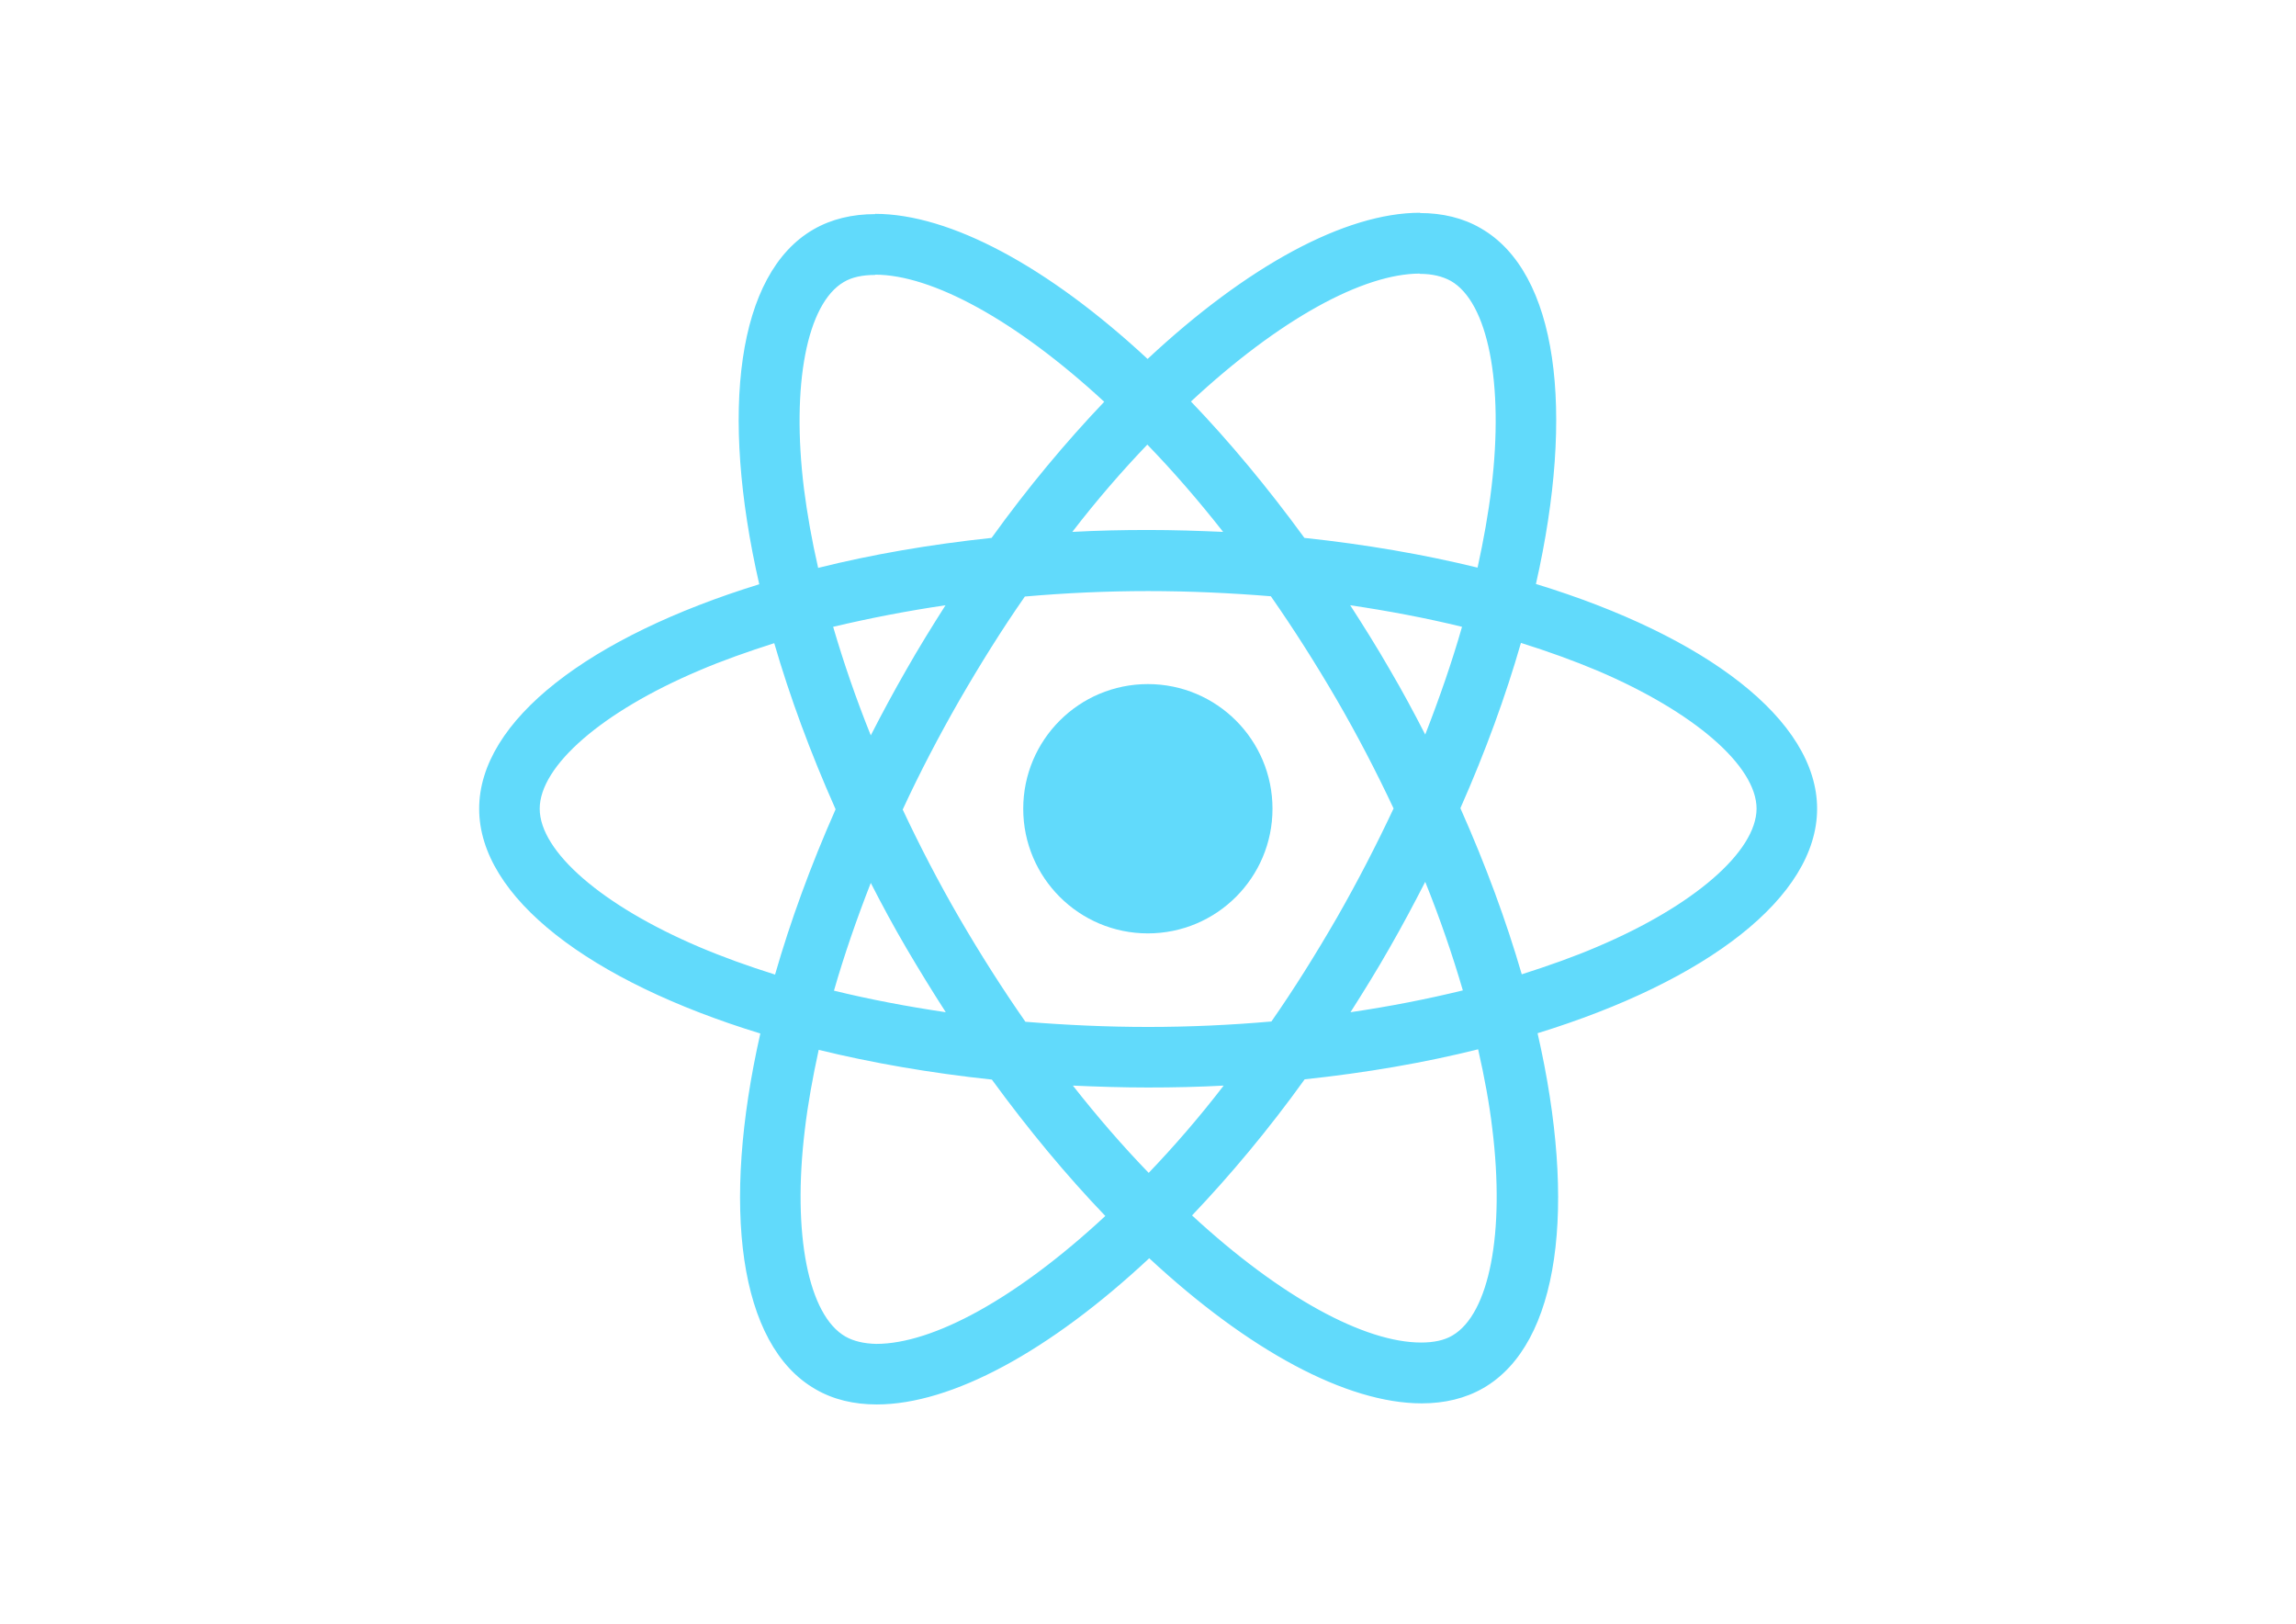
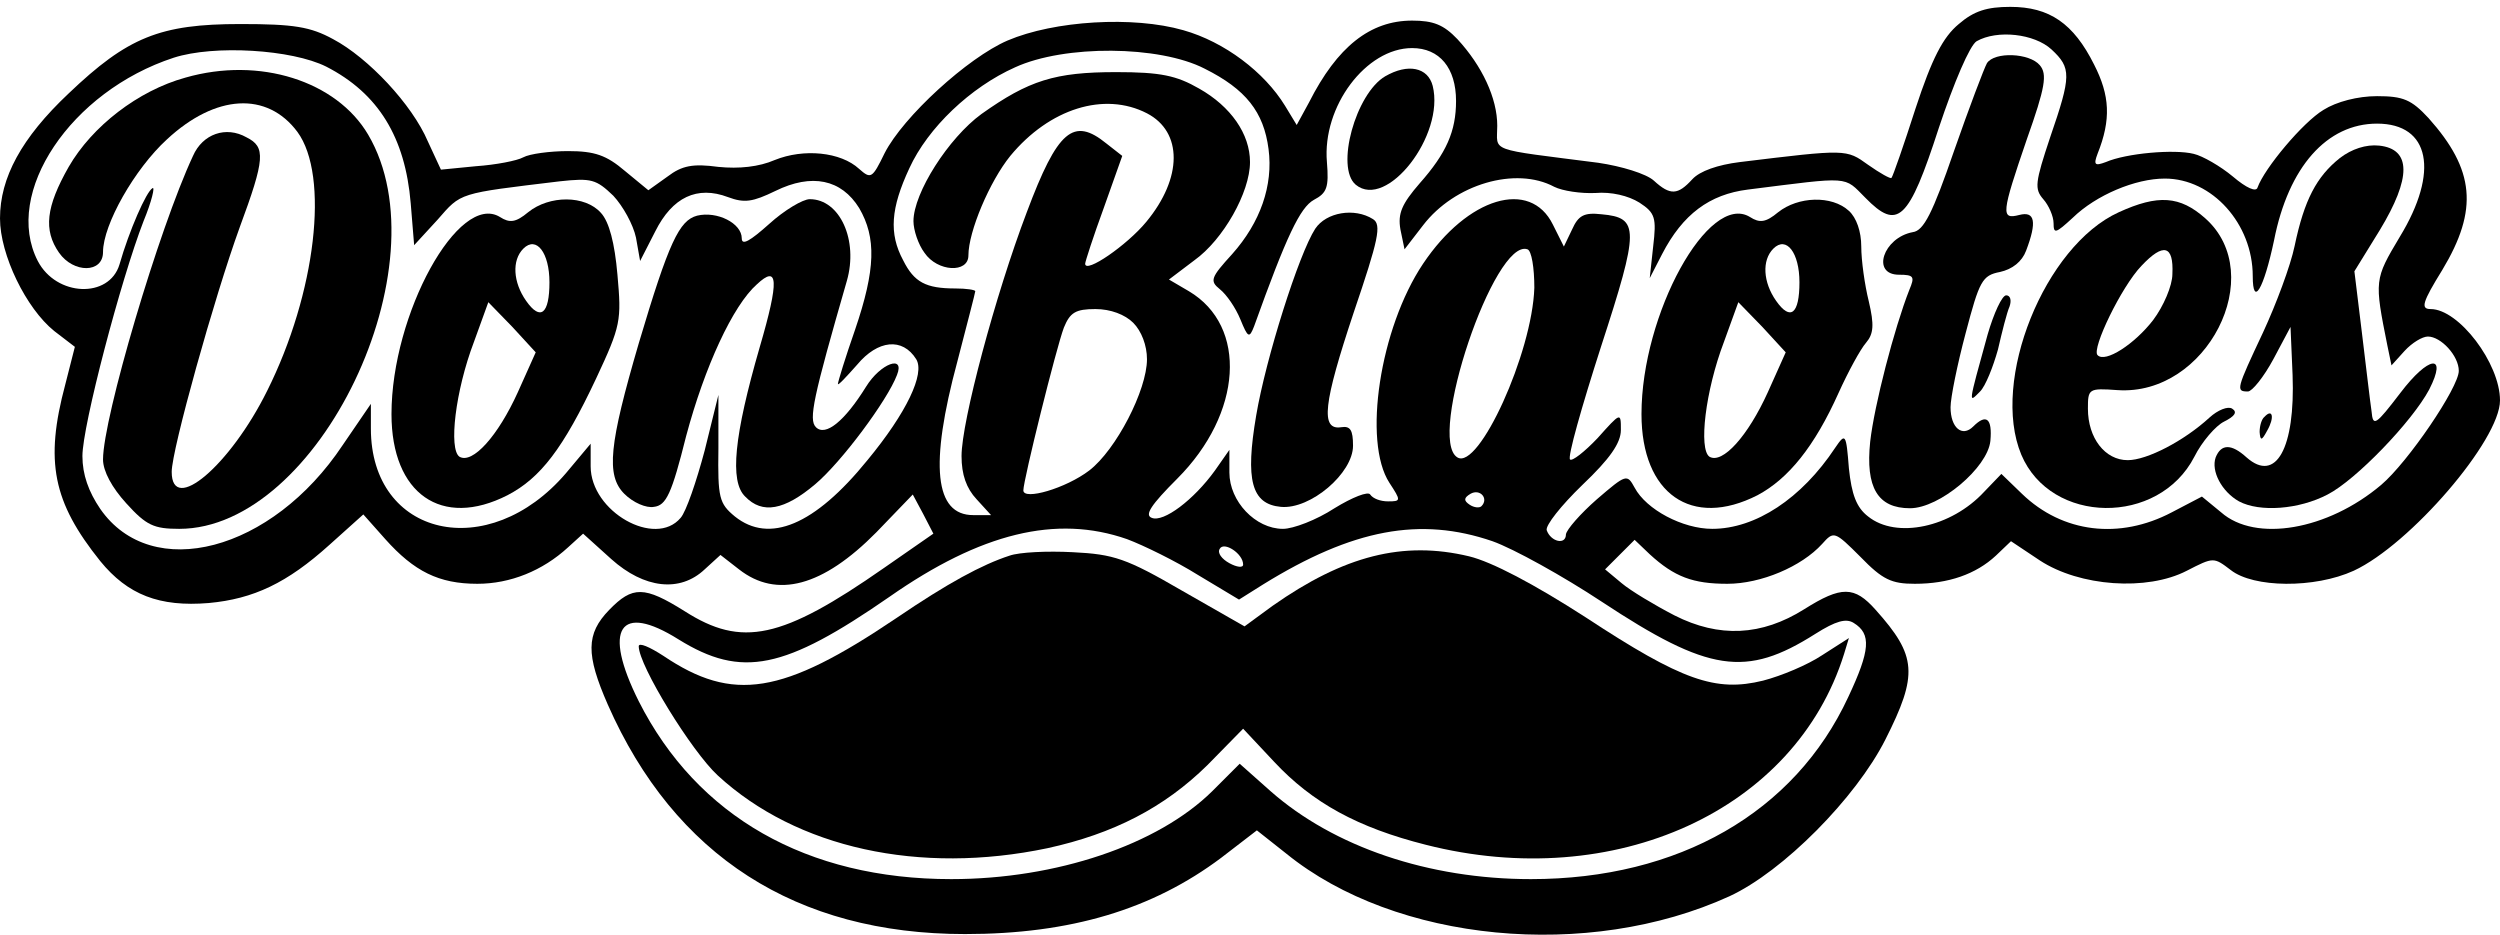
- <svg xmlns="http://www.w3.org/2000/svg" viewBox="0 0 841.9 595.3">
-   <g fill="#61DAFB">
-     <path d="M666.3 296.5c0-32.5-40.7-63.3-103.1-82.4 14.4-63.6 8-114.2-20.2-130.4-6.5-3.8-14.1-5.6-22.4-5.6v22.3c4.6 0 8.3.9 11.4 2.6 13.6 7.8 19.5 37.5 14.9 75.7-1.1 9.4-2.9 19.3-5.1 29.4-19.6-4.8-41-8.5-63.5-10.9-13.5-18.5-27.5-35.3-41.6-50 32.6-30.3 63.2-46.9 84-46.9V78c-27.5 0-63.5 19.6-99.9 53.6-36.4-33.8-72.4-53.2-99.9-53.2v22.3c20.7 0 51.4 16.5 84 46.6-14 14.7-28 31.4-41.3 49.9-22.6 2.4-44 6.1-63.6 11-2.3-10-4-19.7-5.2-29-4.7-38.2 1.1-67.9 14.6-75.8 3-1.8 6.9-2.6 11.5-2.6V78.5c-8.4 0-16 1.8-22.6 5.6-28.1 16.2-34.4 66.7-19.9 130.1-62.2 19.2-102.7 49.9-102.7 82.3 0 32.5 40.7 63.3 103.1 82.4-14.4 63.6-8 114.2 20.2 130.4 6.5 3.8 14.1 5.6 22.5 5.6 27.5 0 63.5-19.6 99.9-53.6 36.4 33.8 72.4 53.2 99.9 53.2 8.4 0 16-1.8 22.6-5.6 28.1-16.2 34.4-66.7 19.9-130.1 62-19.1 102.5-49.9 102.5-82.3zm-130.2-66.7c-3.7 12.9-8.3 26.2-13.5 39.5-4.1-8-8.4-16-13.1-24-4.6-8-9.5-15.8-14.4-23.4 14.2 2.1 27.9 4.7 41 7.9zm-45.8 106.5c-7.8 13.5-15.8 26.3-24.1 38.2-14.9 1.3-30 2-45.2 2-15.1 0-30.2-.7-45-1.9-8.3-11.9-16.4-24.6-24.2-38-7.6-13.1-14.5-26.4-20.8-39.8 6.2-13.4 13.2-26.8 20.7-39.9 7.8-13.5 15.8-26.3 24.1-38.2 14.9-1.3 30-2 45.2-2 15.1 0 30.2.7 45 1.9 8.3 11.9 16.4 24.6 24.2 38 7.6 13.1 14.5 26.4 20.8 39.8-6.3 13.4-13.2 26.8-20.7 39.9zm32.3-13c5.4 13.4 10 26.8 13.8 39.8-13.1 3.2-26.9 5.9-41.2 8 4.9-7.7 9.8-15.6 14.4-23.7 4.6-8 8.9-16.1 13-24.1zM421.2 430c-9.3-9.6-18.6-20.3-27.8-32 9 .4 18.2.7 27.5.7 9.4 0 18.7-.2 27.8-.7-9 11.7-18.3 22.4-27.5 32zm-74.4-58.9c-14.2-2.1-27.9-4.7-41-7.9 3.7-12.9 8.3-26.2 13.5-39.5 4.1 8 8.4 16 13.1 24 4.7 8 9.5 15.8 14.4 23.4zM420.7 163c9.3 9.6 18.6 20.3 27.8 32-9-.4-18.2-.7-27.5-.7-9.4 0-18.7.2-27.8.7 9-11.7 18.3-22.4 27.5-32zm-74 58.9c-4.9 7.7-9.8 15.6-14.4 23.7-4.6 8-8.9 16-13 24-5.4-13.4-10-26.8-13.8-39.8 13.1-3.1 26.9-5.8 41.2-7.9zm-90.5 125.2c-35.4-15.1-58.3-34.9-58.3-50.6 0-15.7 22.9-35.6 58.3-50.6 8.6-3.7 18-7 27.7-10.1 5.7 19.6 13.2 40 22.5 60.9-9.2 20.8-16.6 41.1-22.2 60.6-9.9-3.1-19.3-6.5-28-10.2zM310 490c-13.6-7.8-19.5-37.5-14.9-75.7 1.1-9.4 2.9-19.3 5.1-29.4 19.6 4.8 41 8.5 63.5 10.9 13.5 18.5 27.5 35.3 41.6 50-32.6 30.3-63.2 46.9-84 46.9-4.5-.1-8.3-1-11.3-2.7zm237.2-76.2c4.7 38.2-1.1 67.9-14.6 75.8-3 1.8-6.9 2.6-11.5 2.6-20.7 0-51.4-16.5-84-46.6 14-14.7 28-31.4 41.3-49.9 22.6-2.4 44-6.1 63.6-11 2.3 10.1 4.1 19.8 5.2 29.1zm38.5-66.7c-8.6 3.7-18 7-27.7 10.1-5.7-19.6-13.2-40-22.5-60.9 9.2-20.8 16.6-41.1 22.2-60.6 9.9 3.1 19.3 6.5 28.1 10.2 35.4 15.1 58.3 34.9 58.3 50.6-.1 15.7-23 35.6-58.4 50.6zM320.8 78.4z" />
-     <circle cx="420.9" cy="296.5" r="45.7" />
-     <path d="M520.5 78.1z" />
+ <svg xmlns="http://www.w3.org/2000/svg" version="1.0" width="364pt" height="136pt" viewBox="0 0 364 136" preserveAspectRatio="xMidYMid meet">
+   <g transform="translate(0,136) scale(0.1,-0.1)" fill="#000000" stroke="none">
+     <path d="M2852 1325 c-23 -19 -39 -50 -63 -123 -17 -53 -33 -99 -35 -101 -1 -2 -17 7 -34 19 -32 23 -31 23 -187 4 -32 -4 -58 -13 -69 -25 -21 -23 -32 -24 -56 -2 -11 10 -47 21 -81 26 -163 21 -147 15 -147 54 0 40 -22 87 -58 126 -20 21 -35 27 -66 27 -61 0 -109 -38 -150 -119 l-18 -33 -17 28 c-30 49 -88 93 -148 110 -73 21 -188 14 -256 -15 -58 -25 -152 -111 -179 -164 -18 -37 -20 -38 -37 -23 -27 25 -81 30 -123 13 -23 -10 -52 -13 -82 -10 -37 5 -53 2 -74 -14 l-28 -20 -34 28 c-27 23 -44 29 -83 29 -26 0 -56 -4 -65 -9 -9 -5 -40 -11 -69 -13 l-51 -5 -19 41 c-23 54 -87 122 -138 149 -33 18 -57 22 -135 22 -117 0 -164 -19 -250 -101 -69 -65 -100 -123 -100 -182 0 -53 38 -131 79 -164 l30 -23 -14 -55 c-30 -112 -18 -171 51 -257 40 -49 86 -67 158 -61 65 6 114 29 176 85 l49 44 32 -36 c42 -47 78 -65 134 -65 48 0 95 19 132 53 l22 20 41 -37 c48 -43 100 -49 136 -15 l23 21 27 -21 c55 -43 122 -25 200 54 l53 55 15 -28 15 -29 -72 -50 c-149 -104 -207 -116 -290 -63 -59 37 -76 37 -110 2 -34 -35 -34 -65 -2 -138 97 -220 274 -334 520 -334 154 0 273 36 373 111 l52 40 43 -34 c159 -129 439 -156 645 -62 78 36 184 143 227 228 48 95 46 122 -14 189 -31 35 -50 35 -104 1 -62 -39 -124 -42 -189 -9 -29 15 -64 36 -77 47 l-24 20 21 21 22 22 22 -21 c36 -33 63 -43 113 -43 49 0 108 25 138 58 17 19 18 19 56 -19 32 -33 45 -39 79 -39 49 0 89 14 118 41 l22 21 42 -28 c58 -38 156 -45 214 -15 39 20 39 20 64 1 33 -26 122 -27 179 -1 82 38 213 190 213 248 0 54 -60 133 -101 133 -15 0 -12 10 17 57 53 88 47 146 -20 221 -25 27 -37 32 -75 32 -28 0 -59 -8 -78 -20 -30 -18 -86 -85 -96 -113 -2 -7 -16 -1 -36 16 -18 15 -44 30 -57 33 -28 7 -98 1 -128 -12 -16 -6 -18 -4 -12 12 20 50 18 85 -5 130 -30 60 -65 84 -122 84 -34 0 -53 -6 -75 -25z m135 -37 c29 -27 29 -38 -2 -128 -22 -66 -23 -75 -10 -90 8 -9 15 -25 15 -35 0 -16 3 -15 28 8 34 33 91 57 134 57 69 0 128 -66 128 -142 0 -46 16 -19 31 52 21 107 77 170 150 170 77 0 91 -70 33 -165 -37 -62 -37 -63 -18 -158 l6 -29 19 21 c11 12 26 21 34 21 19 0 45 -28 45 -50 0 -24 -74 -133 -113 -166 -78 -66 -183 -84 -233 -40 l-28 23 -44 -23 c-76 -40 -159 -30 -218 27 l-30 29 -25 -26 c-48 -52 -128 -69 -169 -36 -17 13 -24 32 -28 70 -4 51 -5 52 -20 30 -49 -74 -116 -118 -179 -118 -43 0 -96 28 -113 60 -11 20 -12 20 -55 -17 -24 -21 -44 -44 -45 -51 0 -16 -22 -11 -28 6 -2 7 21 36 52 66 40 38 56 61 56 80 0 26 0 26 -34 -12 -19 -20 -37 -34 -40 -31 -4 3 17 77 45 164 56 172 56 188 1 193 -26 3 -34 -2 -43 -22 l-12 -25 -16 32 c-33 67 -124 40 -189 -57 -63 -94 -88 -259 -49 -319 17 -26 17 -27 -2 -27 -11 0 -22 4 -26 10 -3 5 -26 -4 -52 -20 -26 -17 -60 -30 -75 -30 -40 0 -78 40 -78 82 l0 33 -21 -30 c-31 -43 -75 -76 -92 -69 -11 4 -1 19 37 57 95 95 103 222 17 273 l-29 17 37 28 c42 30 81 99 81 143 0 41 -28 81 -74 107 -33 19 -56 24 -121 24 -89 0 -127 -12 -196 -61 -48 -35 -99 -115 -99 -156 0 -13 7 -34 16 -46 19 -28 64 -30 64 -4 0 35 31 108 61 145 57 69 137 94 199 62 52 -27 52 -94 -1 -158 -28 -34 -89 -76 -89 -61 0 3 12 40 27 81 l27 76 -23 18 c-48 39 -71 20 -116 -100 -46 -121 -95 -305 -95 -355 0 -27 7 -47 22 -63 l21 -23 -26 0 c-56 0 -64 72 -23 224 14 54 26 100 26 102 0 2 -13 4 -29 4 -43 0 -60 9 -76 41 -21 39 -18 76 9 134 27 59 89 118 154 147 72 33 210 32 276 -2 60 -30 86 -63 93 -117 7 -53 -12 -107 -53 -153 -31 -34 -33 -39 -18 -51 10 -8 23 -27 30 -44 11 -27 13 -28 20 -10 47 131 67 173 87 184 19 10 22 18 19 55 -7 81 57 166 124 166 40 0 64 -29 64 -77 0 -44 -14 -76 -53 -120 -26 -30 -32 -44 -28 -67 l6 -29 27 35 c46 60 135 86 191 56 12 -6 39 -10 60 -9 23 2 48 -4 64 -14 23 -15 25 -22 20 -64 l-5 -46 18 35 c30 58 69 87 125 94 151 19 139 20 171 -12 47 -48 63 -34 107 102 22 66 45 120 55 126 30 17 84 11 109 -12z m-2512 -25 c76 -39 115 -103 123 -199 l5 -61 34 37 c35 40 29 38 178 56 46 5 53 3 78 -21 14 -15 29 -42 33 -61 l6 -34 22 43 c25 50 61 67 106 50 24 -9 36 -7 69 9 53 26 96 17 122 -25 25 -43 24 -89 -6 -177 -14 -40 -25 -76 -25 -79 0 -3 12 10 28 28 30 36 66 40 86 8 13 -21 -14 -78 -71 -147 -77 -95 -143 -122 -193 -82 -23 19 -25 27 -24 99 l0 78 -20 -81 c-12 -45 -27 -89 -35 -98 -37 -44 -131 9 -131 75 l0 33 -36 -43 c-113 -132 -284 -93 -284 65 l0 36 -41 -60 c-103 -155 -278 -201 -353 -93 -17 25 -26 50 -26 77 0 44 56 257 89 342 12 29 17 51 13 48 -9 -5 -34 -62 -48 -111 -15 -50 -92 -47 -119 5 -51 99 48 247 198 296 59 19 172 12 222 -13z m1759 -322 c-3 -95 -81 -266 -112 -247 -45 27 54 320 102 303 6 -2 10 -27 10 -56z m-584 -51 c12 -12 20 -33 20 -53 0 -45 -45 -132 -84 -162 -34 -26 -96 -44 -96 -29 0 15 48 208 59 237 9 22 17 27 46 27 22 0 43 -8 55 -20z m507 -267 c-3 -3 -11 -2 -17 2 -9 6 -9 10 1 16 14 8 27 -7 16 -18z m-516 -48 c24 -9 71 -32 103 -52 l60 -36 35 22 c131 81 229 99 334 63 31 -11 103 -51 159 -88 156 -103 210 -111 311 -47 30 19 45 23 56 16 26 -16 24 -40 -8 -108 -78 -168 -247 -265 -462 -265 -149 0 -287 47 -379 128 l-45 40 -40 -40 c-79 -78 -227 -128 -380 -128 -210 0 -370 91 -455 259 -53 106 -28 144 58 90 92 -57 154 -44 307 62 133 93 243 120 346 84z m169 -37 c0 -5 -9 -4 -20 2 -11 6 -18 15 -14 21 6 11 34 -7 34 -23z" />
+     <path d="M2893 1268 c-4 -7 -26 -65 -48 -128 -31 -90 -44 -116 -60 -118 -43 -8 -61 -62 -20 -62 22 0 23 -3 15 -22 -22 -56 -51 -168 -57 -221 -7 -67 11 -97 58 -97 43 0 113 59 117 98 3 33 -6 40 -25 21 -16 -16 -33 -2 -33 28 0 14 10 63 22 108 20 76 24 84 50 89 18 4 32 15 38 31 16 42 13 58 -10 52 -27 -7 -26 2 11 110 27 76 30 95 19 108 -15 18 -66 20 -77 3z" />
+     <path d="M2017 1249 c-43 -25 -73 -133 -43 -158 45 -37 130 72 112 144 -7 27 -36 33 -69 14z" />
+     <path d="M3407 1130 c-34 -27 -52 -61 -66 -128 -6 -29 -27 -85 -46 -126 -39 -83 -40 -86 -22 -86 6 0 23 21 37 47 l25 47 3 -70 c4 -106 -24 -158 -67 -120 -22 20 -37 20 -45 0 -7 -20 9 -50 34 -64 30 -16 87 -12 129 10 41 21 123 106 148 153 27 53 -1 49 -42 -5 -36 -47 -40 -50 -42 -27 -2 13 -8 65 -14 114 l-11 90 37 60 c46 76 46 118 -1 123 -19 2 -40 -5 -57 -18z" />
+     <path d="M2589 1051 c-18 -15 -27 -16 -41 -7 -60 37 -158 -141 -158 -287 0 -116 73 -167 169 -118 45 24 83 71 118 149 14 31 32 64 40 73 11 13 12 26 4 60 -6 24 -11 60 -11 80 0 22 -7 42 -18 52 -25 23 -74 21 -103 -2z m31 -102 c0 -46 -13 -57 -34 -27 -19 27 -21 59 -4 76 19 19 38 -6 38 -49z m-46 -160 c-29 -64 -66 -105 -85 -94 -16 11 -6 96 21 167 l21 58 35 -36 34 -37 -26 -58z" />
+     <path d="M3085 1051 c-108 -49 -187 -245 -142 -353 43 -102 200 -104 252 -3 11 22 31 45 43 51 16 8 20 14 12 19 -6 4 -21 -2 -33 -13 -37 -34 -91 -62 -119 -62 -33 0 -58 32 -58 75 0 29 1 30 43 27 130 -9 220 168 128 250 -37 33 -69 35 -126 9z m78 -90 c0 -17 -13 -47 -28 -67 -27 -35 -70 -63 -81 -51 -9 9 35 100 64 130 32 34 47 30 45 -12z" />
+     <path d="M1915 1027 c-24 -37 -72 -189 -86 -272 -16 -94 -7 -129 36 -133 43 -4 105 49 105 89 0 23 -4 29 -17 27 -31 -5 -26 35 18 167 36 106 41 128 28 136 -27 17 -68 10 -84 -14z" />
+     <path d="M2894 873 c-29 -105 -28 -100 -11 -83 8 8 19 36 26 61 6 26 13 54 17 63 3 9 1 16 -5 16 -6 0 -18 -26 -27 -57z" />
+     <path d="M3297 753 c-4 -3 -7 -13 -7 -22 1 -13 3 -13 11 2 11 19 8 33 -4 20z" />
+     <path d="M270 1247 c-69 -19 -136 -71 -170 -130 -33 -58 -37 -92 -14 -125 21 -30 64 -30 64 1 0 40 46 121 93 164 71 66 146 70 190 11 47 -64 27 -235 -44 -377 -54 -109 -139 -181 -139 -118 0 32 62 254 99 356 37 100 38 117 10 131 -30 17 -64 5 -78 -27 -50 -107 -131 -382 -131 -442 0 -17 13 -41 34 -64 29 -32 40 -37 77 -37 203 0 387 384 275 574 -46 78 -158 114 -266 83z" />
+     <path d="M769 1051 c-18 -15 -27 -16 -41 -7 -60 37 -158 -141 -158 -287 0 -116 73 -167 169 -118 48 25 81 68 129 170 36 77 37 84 31 151 -4 46 -12 77 -24 90 -23 26 -75 26 -106 1z m31 -102 c0 -46 -13 -57 -34 -27 -19 27 -21 59 -4 76 19 19 38 -6 38 -49z m-46 -160 c-29 -64 -66 -105 -85 -94 -16 11 -6 96 21 167 l21 58 35 -36 34 -37 -26 -58z" />
+     <path d="M1120 1034 c-28 -25 -40 -32 -40 -21 0 22 -36 40 -65 33 -26 -7 -41 -38 -85 -186 -43 -147 -48 -192 -21 -219 13 -13 32 -21 43 -19 18 2 26 19 47 103 27 101 68 190 103 221 31 29 33 7 4 -92 -37 -128 -44 -195 -21 -217 25 -26 57 -20 102 18 38 32 105 122 119 159 12 30 -24 17 -45 -17 -31 -50 -59 -73 -73 -59 -11 11 -4 43 45 213 17 59 -10 119 -54 119 -10 0 -37 -16 -59 -36z" />
+     <path d="M1470 551 c-40 -13 -90 -40 -165 -91 -166 -112 -238 -123 -339 -55 -20 13 -36 20 -36 14 0 -28 77 -153 115 -188 115 -106 294 -145 480 -106 96 21 170 59 233 121 l52 53 45 -48 c56 -60 122 -96 221 -121 275 -70 538 50 609 278 l7 23 -39 -25 c-21 -14 -59 -30 -86 -37 -69 -17 -118 0 -258 92 -76 49 -137 81 -170 89 -96 23 -182 1 -286 -72 l-41 -30 -91 52 c-81 47 -99 53 -159 56 -37 2 -78 0 -92 -5z" />
  </g>
</svg>
